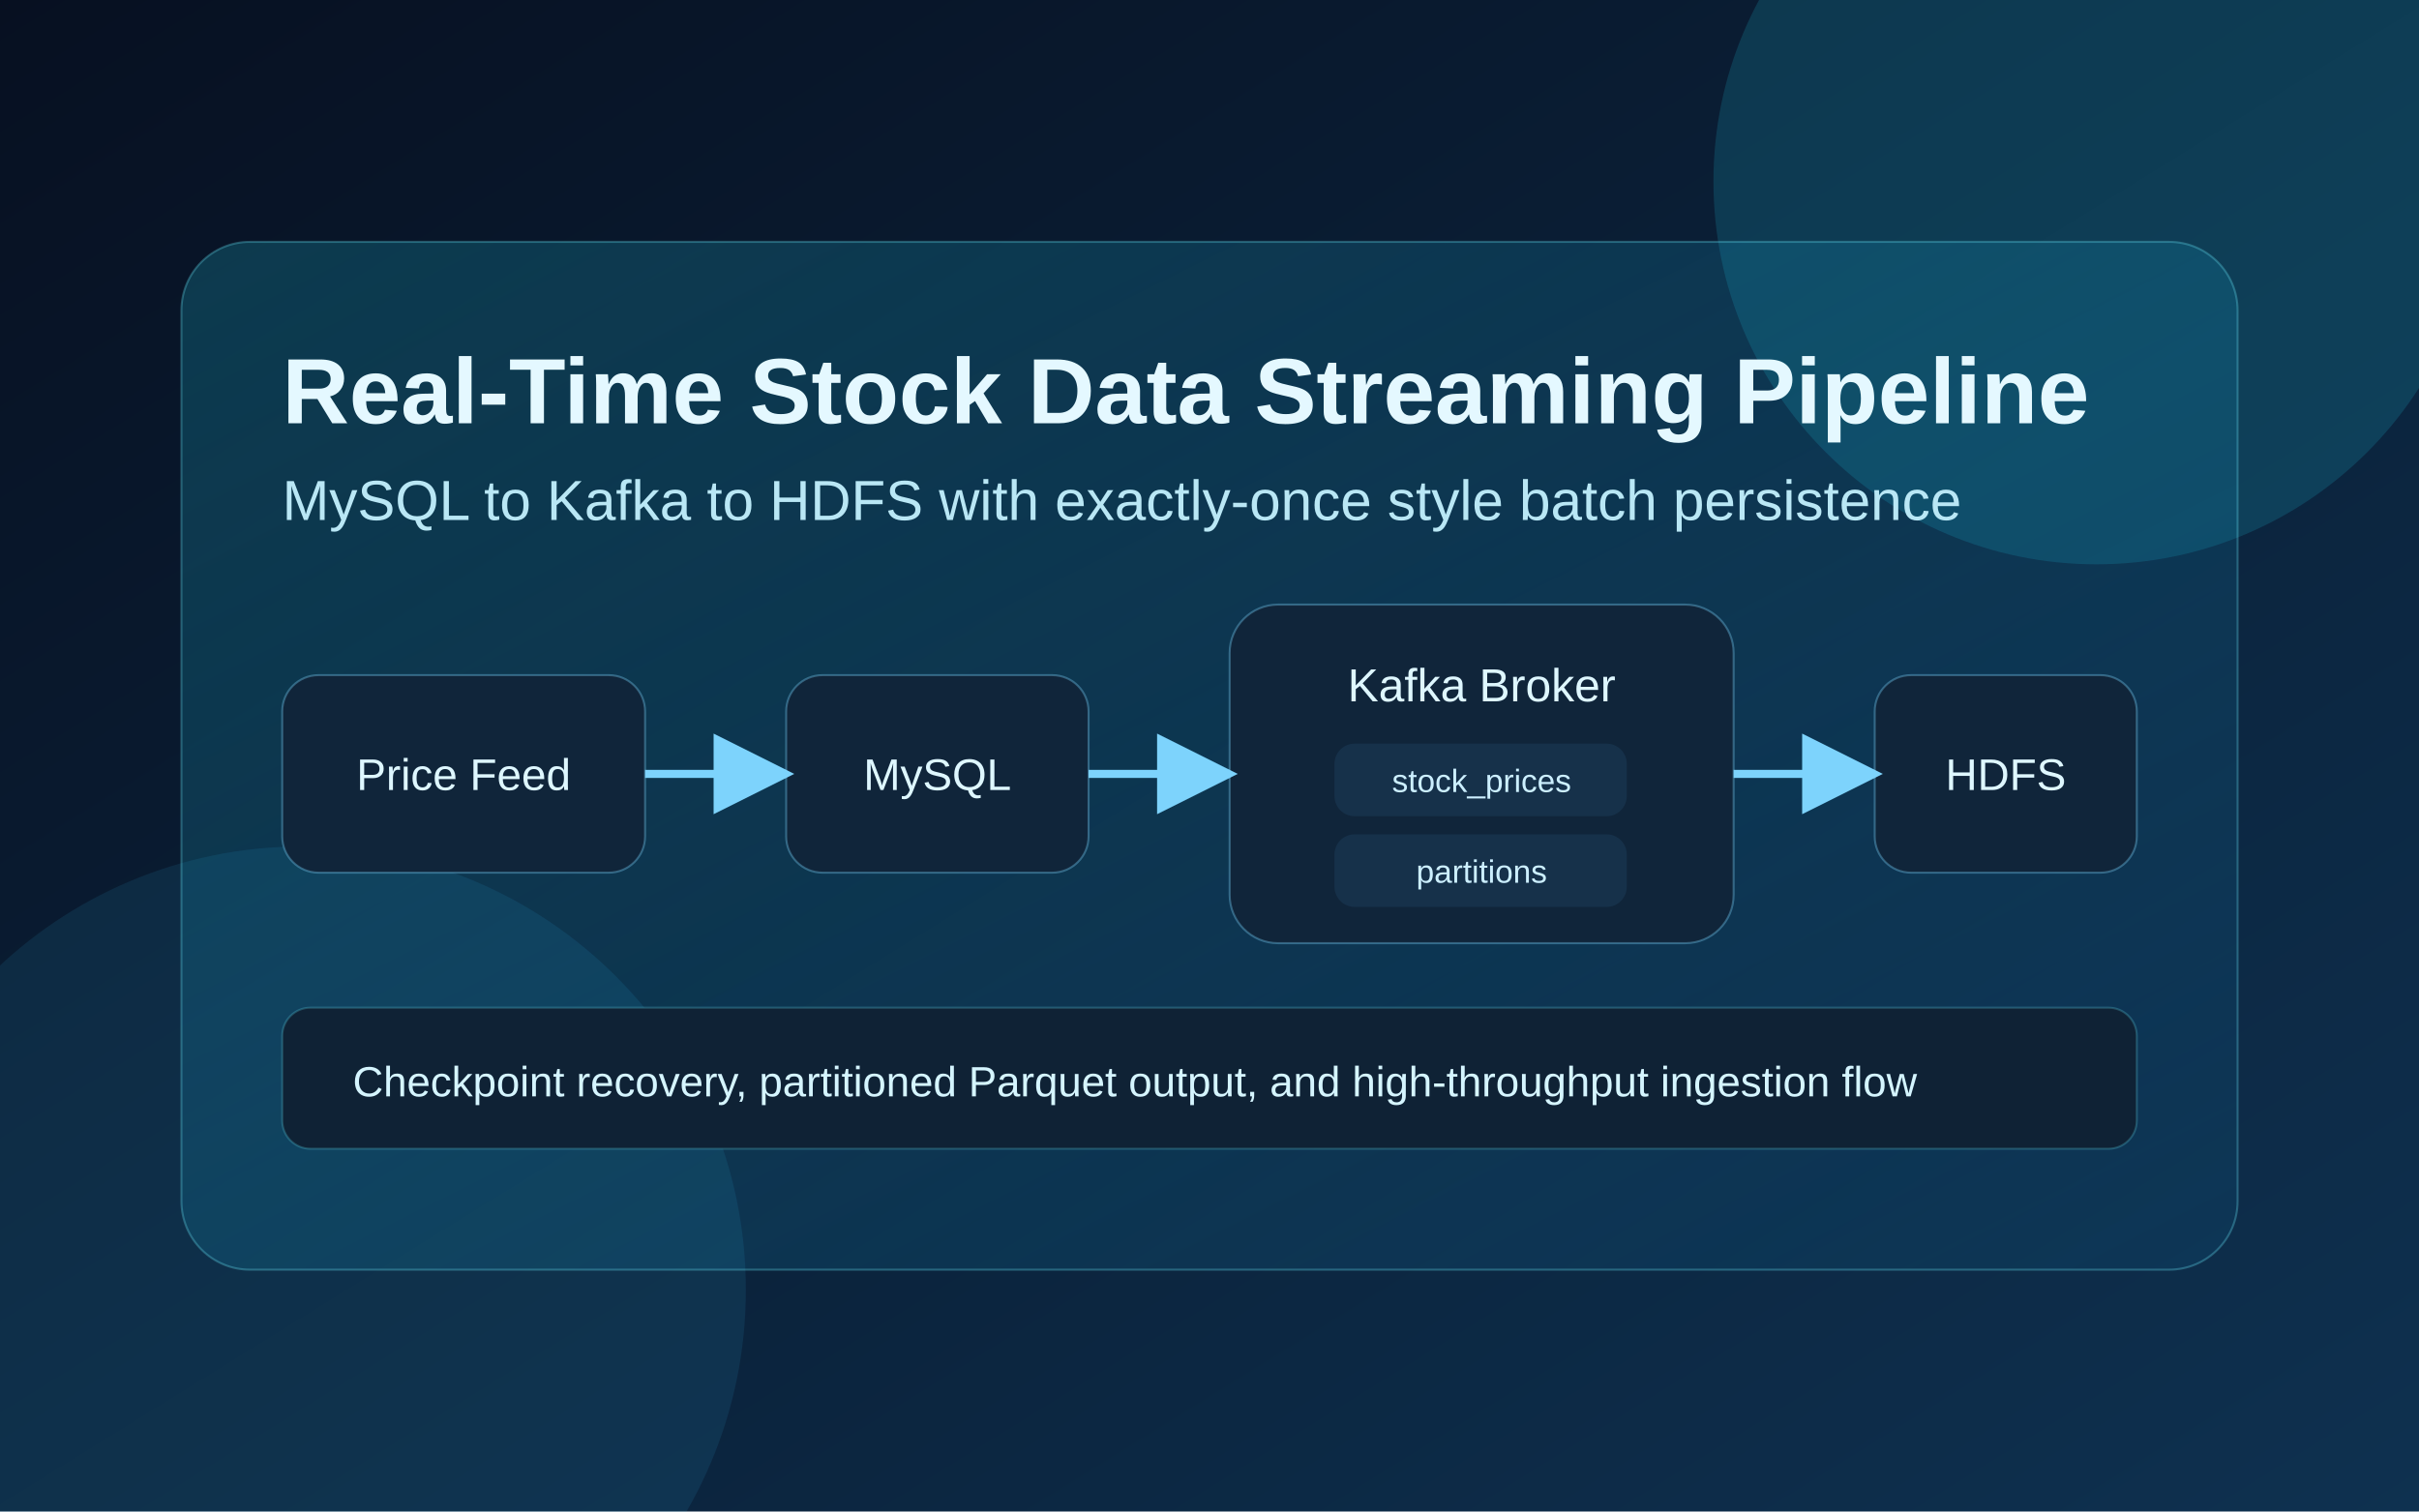
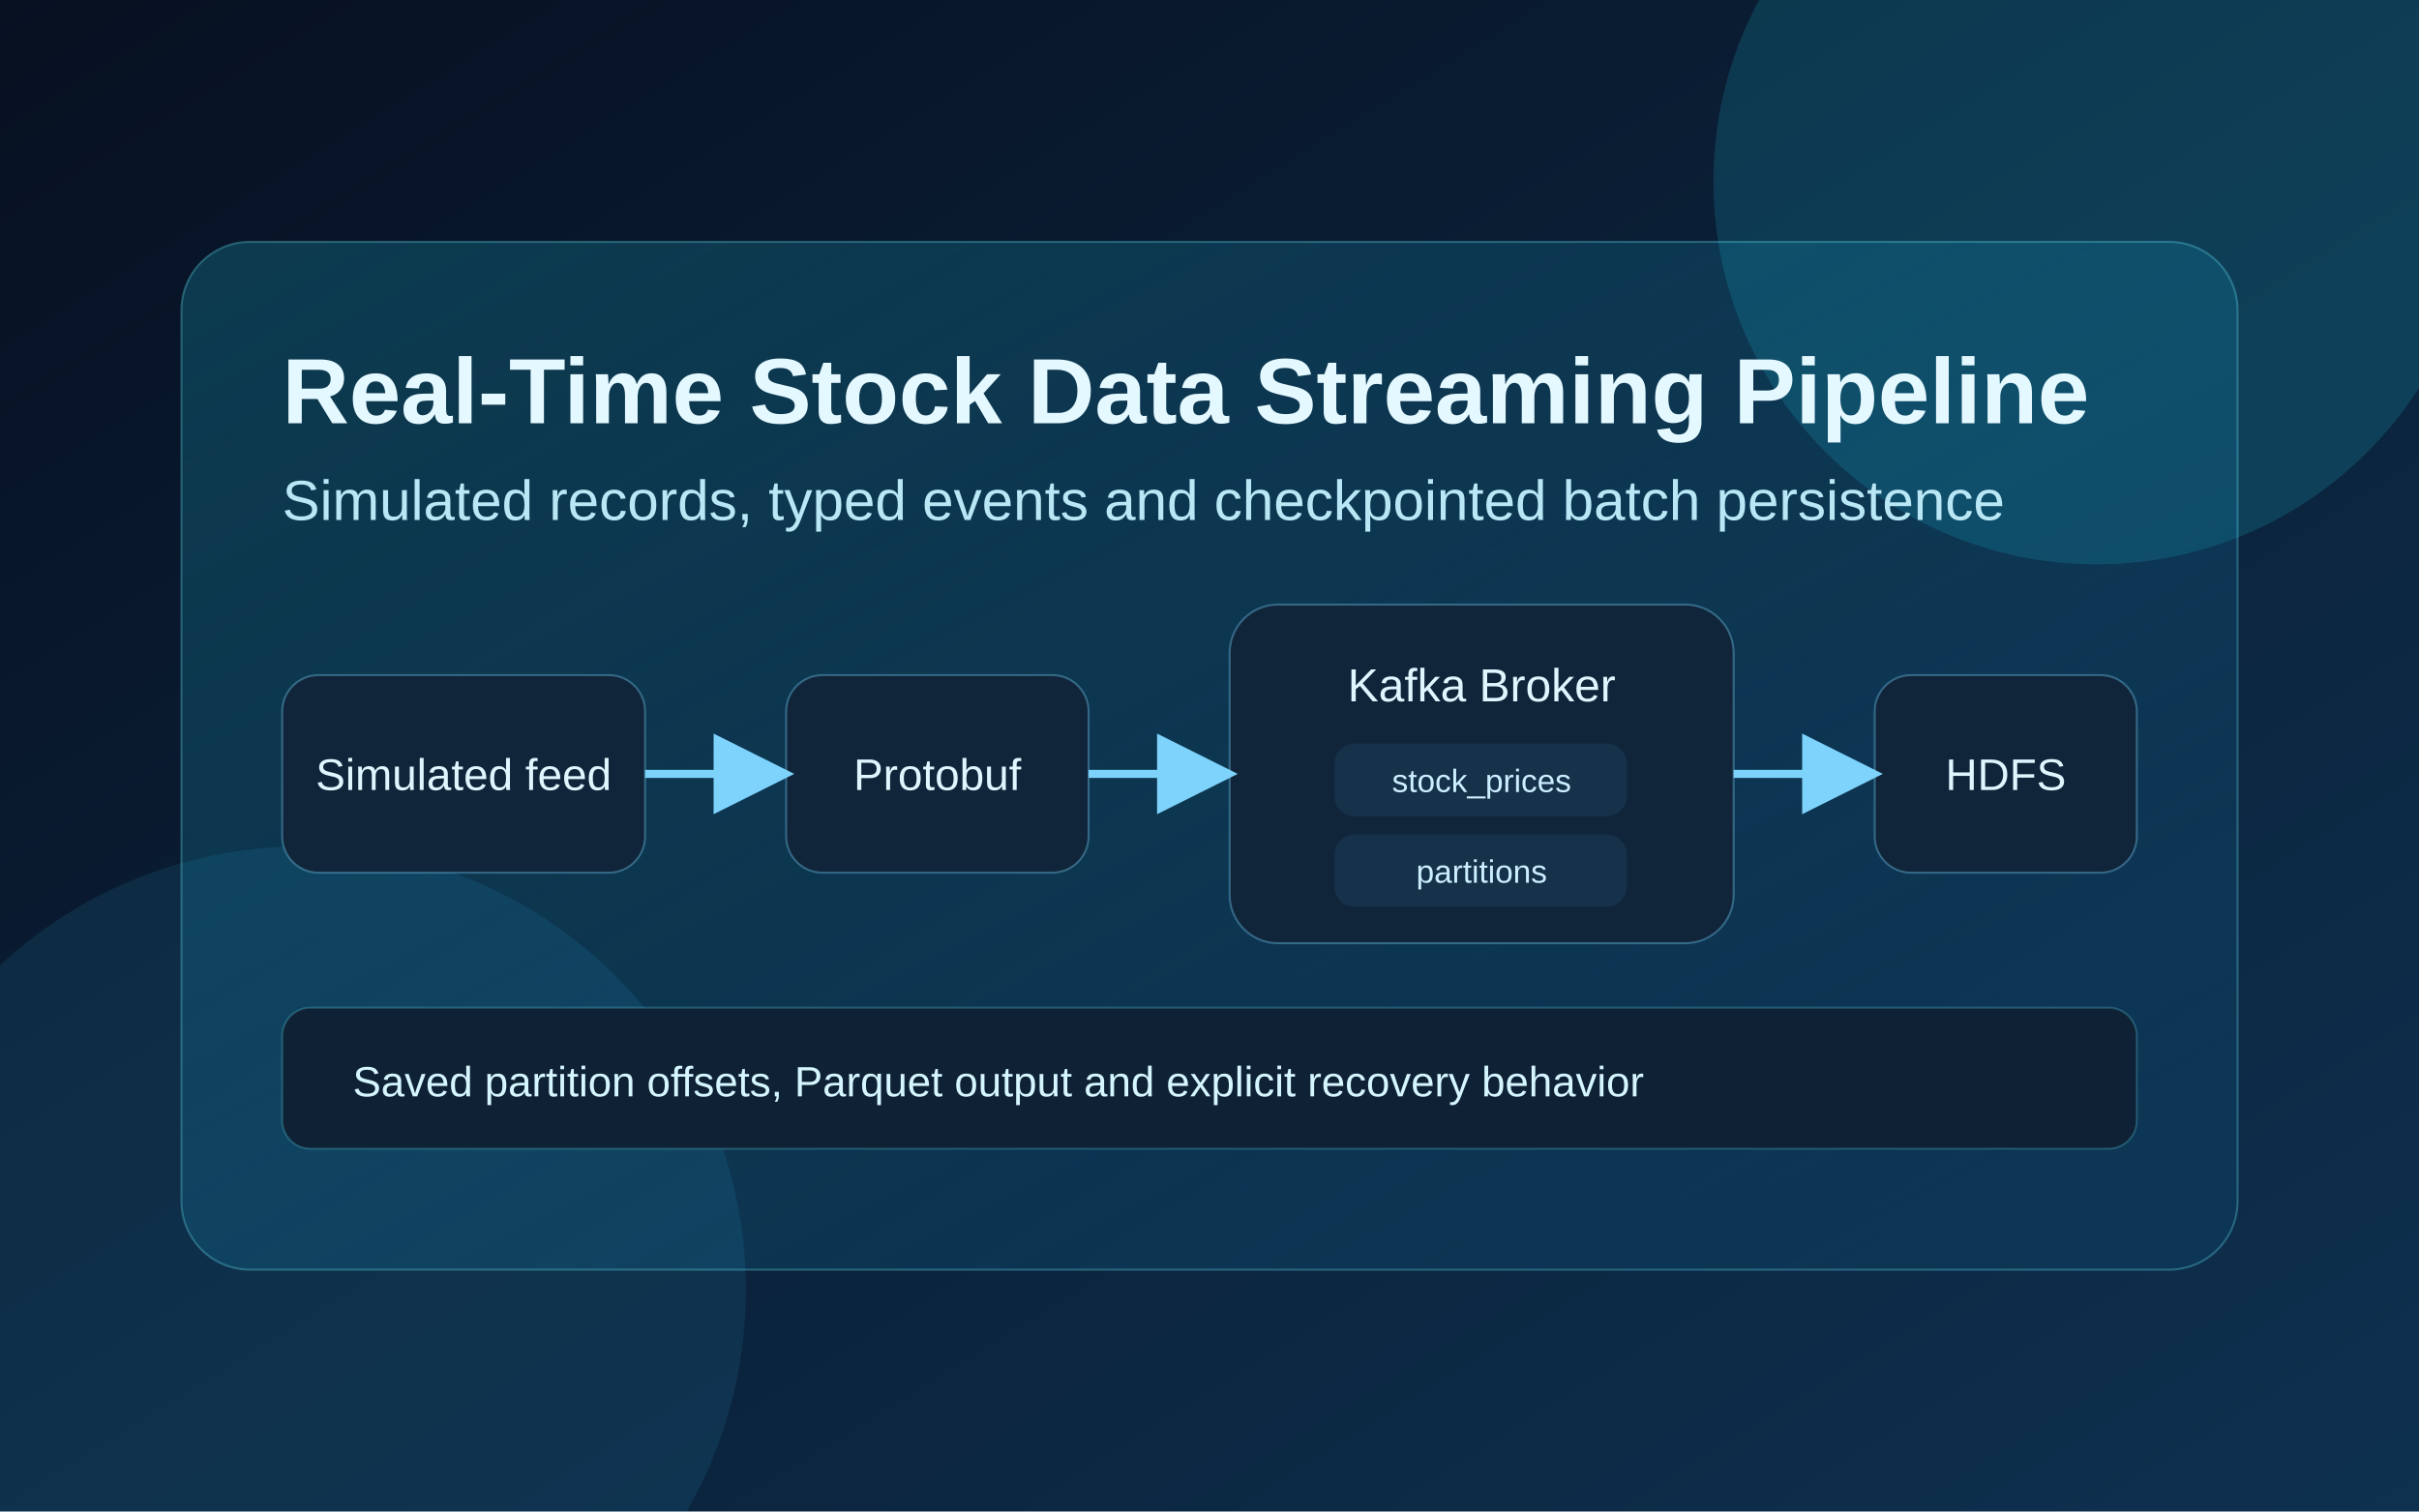
<svg xmlns="http://www.w3.org/2000/svg" width="1200" height="750" viewBox="0 0 1200 750" role="img" aria-label="Stock data streaming pipeline cover">
  <defs>
    <linearGradient id="bg" x1="0" y1="0" x2="1" y2="1">
      <stop offset="0%" stop-color="#071021" />
      <stop offset="100%" stop-color="#0e3150" />
    </linearGradient>
    <linearGradient id="card" x1="0" y1="0" x2="1" y2="1">
      <stop offset="0%" stop-color="#22d3ee" stop-opacity="0.2" />
      <stop offset="100%" stop-color="#0ea5e9" stop-opacity="0.07" />
    </linearGradient>
    <marker id="arrow" markerWidth="10" markerHeight="10" refX="9" refY="5" orient="auto">
      <path d="M0 0 L10 5 L0 10 Z" fill="#7dd3fc" />
    </marker>
  </defs>
  <rect width="1200" height="750" fill="url(#bg)" />
  <circle cx="1040" cy="90" r="190" fill="#22d3ee" opacity="0.16" />
  <circle cx="150" cy="640" r="220" fill="#38bdf8" opacity="0.1" />
  <rect x="90" y="120" width="1020" height="510" rx="34" fill="url(#card)" stroke="#67e8f9" stroke-opacity="0.3" />
  <text x="140" y="210" fill="#e4f8ff" font-size="46" font-family="Arial, Helvetica, sans-serif" font-weight="700">Real-Time Stock Data Streaming Pipeline</text>
-   <text x="140" y="258" fill="#b9e7f5" font-size="28" font-family="Arial, Helvetica, sans-serif">MySQL to Kafka to HDFS with exactly-once style batch persistence</text>
+   <text x="140" y="258" fill="#b9e7f5" font-size="28" font-family="Arial, Helvetica, sans-serif">Simulated records, typed events and checkpointed batch persistence</text>
  <rect x="140" y="335" width="180" height="98" rx="18" fill="#10253a" stroke="#7dd3fc" stroke-opacity="0.35" />
-   <text x="230" y="392" text-anchor="middle" fill="#def7ff" font-size="22" font-family="Arial, Helvetica, sans-serif">Price Feed</text>
+   <text x="230" y="392" text-anchor="middle" fill="#def7ff" font-size="22" font-family="Arial, Helvetica, sans-serif">Simulated feed</text>
  <rect x="390" y="335" width="150" height="98" rx="18" fill="#10253a" stroke="#7dd3fc" stroke-opacity="0.35" />
-   <text x="465" y="392" text-anchor="middle" fill="#def7ff" font-size="22" font-family="Arial, Helvetica, sans-serif">MySQL</text>
+   <text x="465" y="392" text-anchor="middle" fill="#def7ff" font-size="22" font-family="Arial, Helvetica, sans-serif">Protobuf</text>
  <rect x="610" y="300" width="250" height="168" rx="24" fill="#10253a" stroke="#7dd3fc" stroke-opacity="0.35" />
  <text x="735" y="348" text-anchor="middle" fill="#def7ff" font-size="23" font-family="Arial, Helvetica, sans-serif">Kafka Broker</text>
  <rect x="662" y="369" width="145" height="36" rx="10" fill="#16314a" />
  <text x="735" y="393" text-anchor="middle" fill="#ccefff" font-size="16" font-family="Arial, Helvetica, sans-serif">stock_prices</text>
  <rect x="662" y="414" width="145" height="36" rx="10" fill="#16314a" />
  <text x="735" y="438" text-anchor="middle" fill="#ccefff" font-size="16" font-family="Arial, Helvetica, sans-serif">partitions</text>
  <rect x="930" y="335" width="130" height="98" rx="18" fill="#10253a" stroke="#7dd3fc" stroke-opacity="0.35" />
  <text x="995" y="392" text-anchor="middle" fill="#def7ff" font-size="22" font-family="Arial, Helvetica, sans-serif">HDFS</text>
  <line x1="320" y1="384" x2="390" y2="384" stroke="#7dd3fc" stroke-width="4" marker-end="url(#arrow)" />
  <line x1="540" y1="384" x2="610" y2="384" stroke="#7dd3fc" stroke-width="4" marker-end="url(#arrow)" />
  <line x1="860" y1="384" x2="930" y2="384" stroke="#7dd3fc" stroke-width="4" marker-end="url(#arrow)" />
  <rect x="140" y="500" width="920" height="70" rx="14" fill="#0f2235" stroke="#67e8f9" stroke-opacity="0.24" />
-   <text x="175" y="544" fill="#d5f5ff" font-size="21" font-family="Arial, Helvetica, sans-serif">Checkpoint recovery, partitioned Parquet output, and high-throughput ingestion flow</text>
+   <text x="175" y="544" fill="#d5f5ff" font-size="21" font-family="Arial, Helvetica, sans-serif">Saved partition offsets, Parquet output and explicit recovery behavior</text>
</svg>
